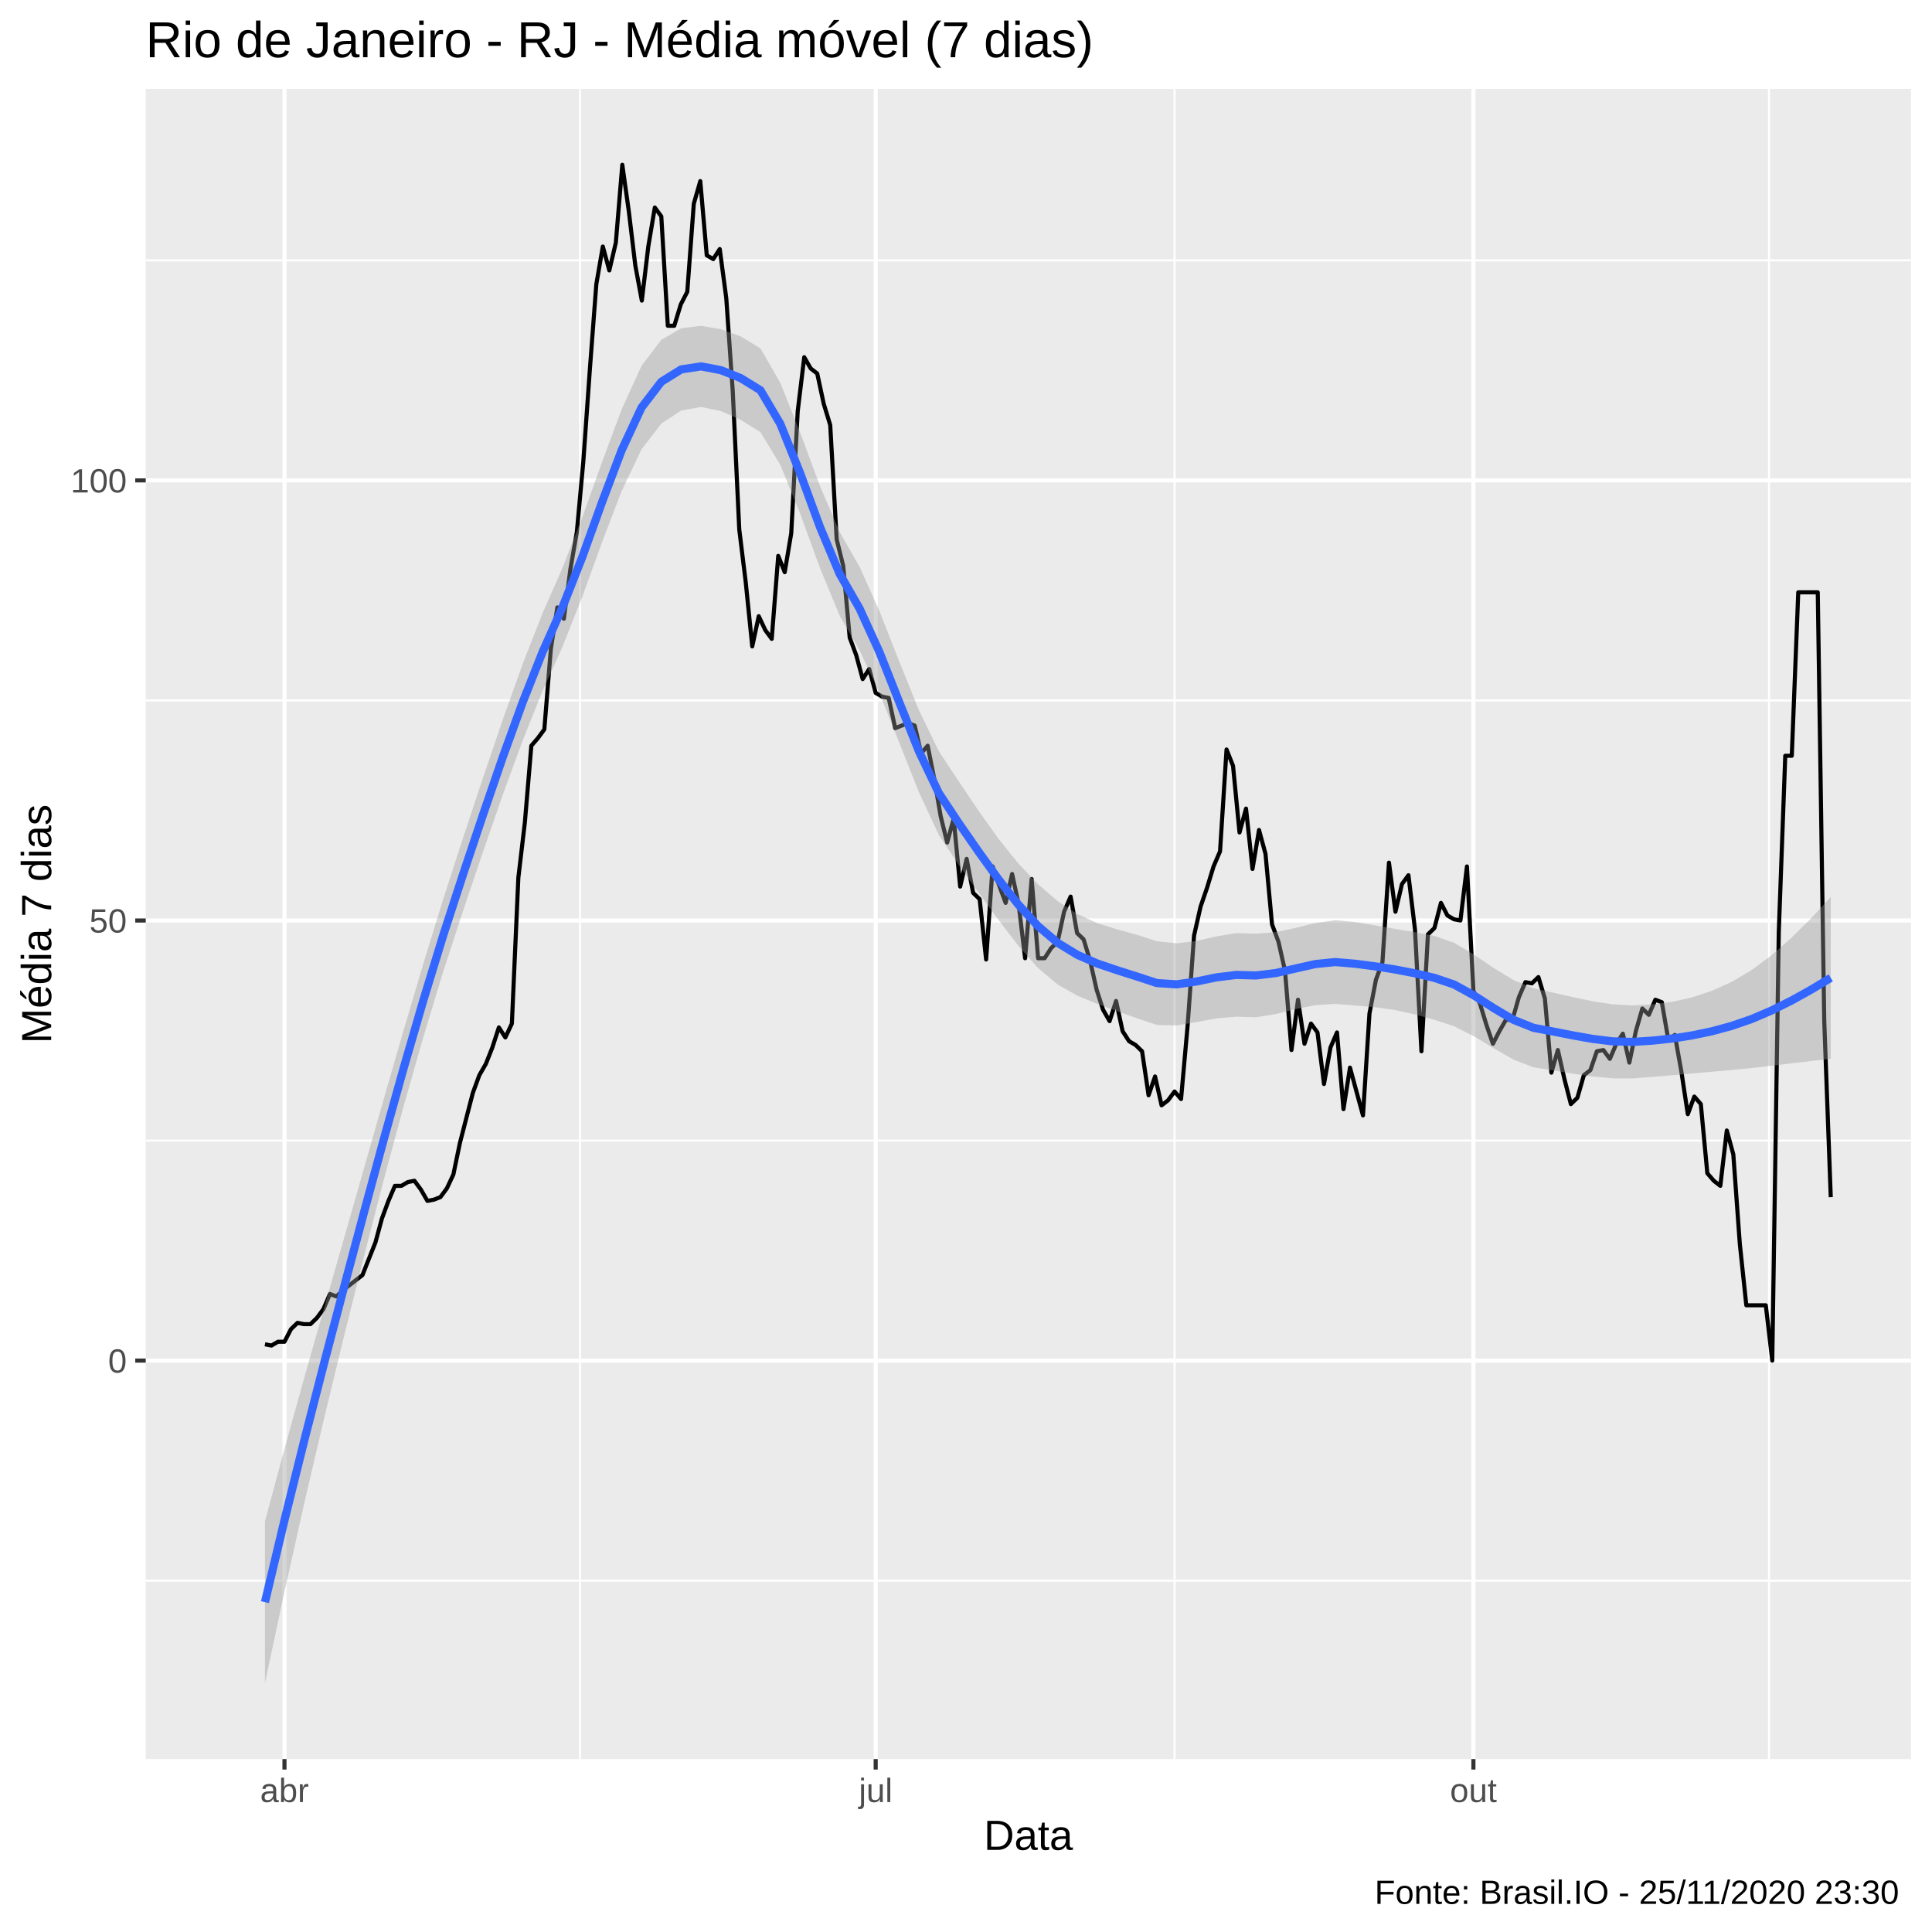
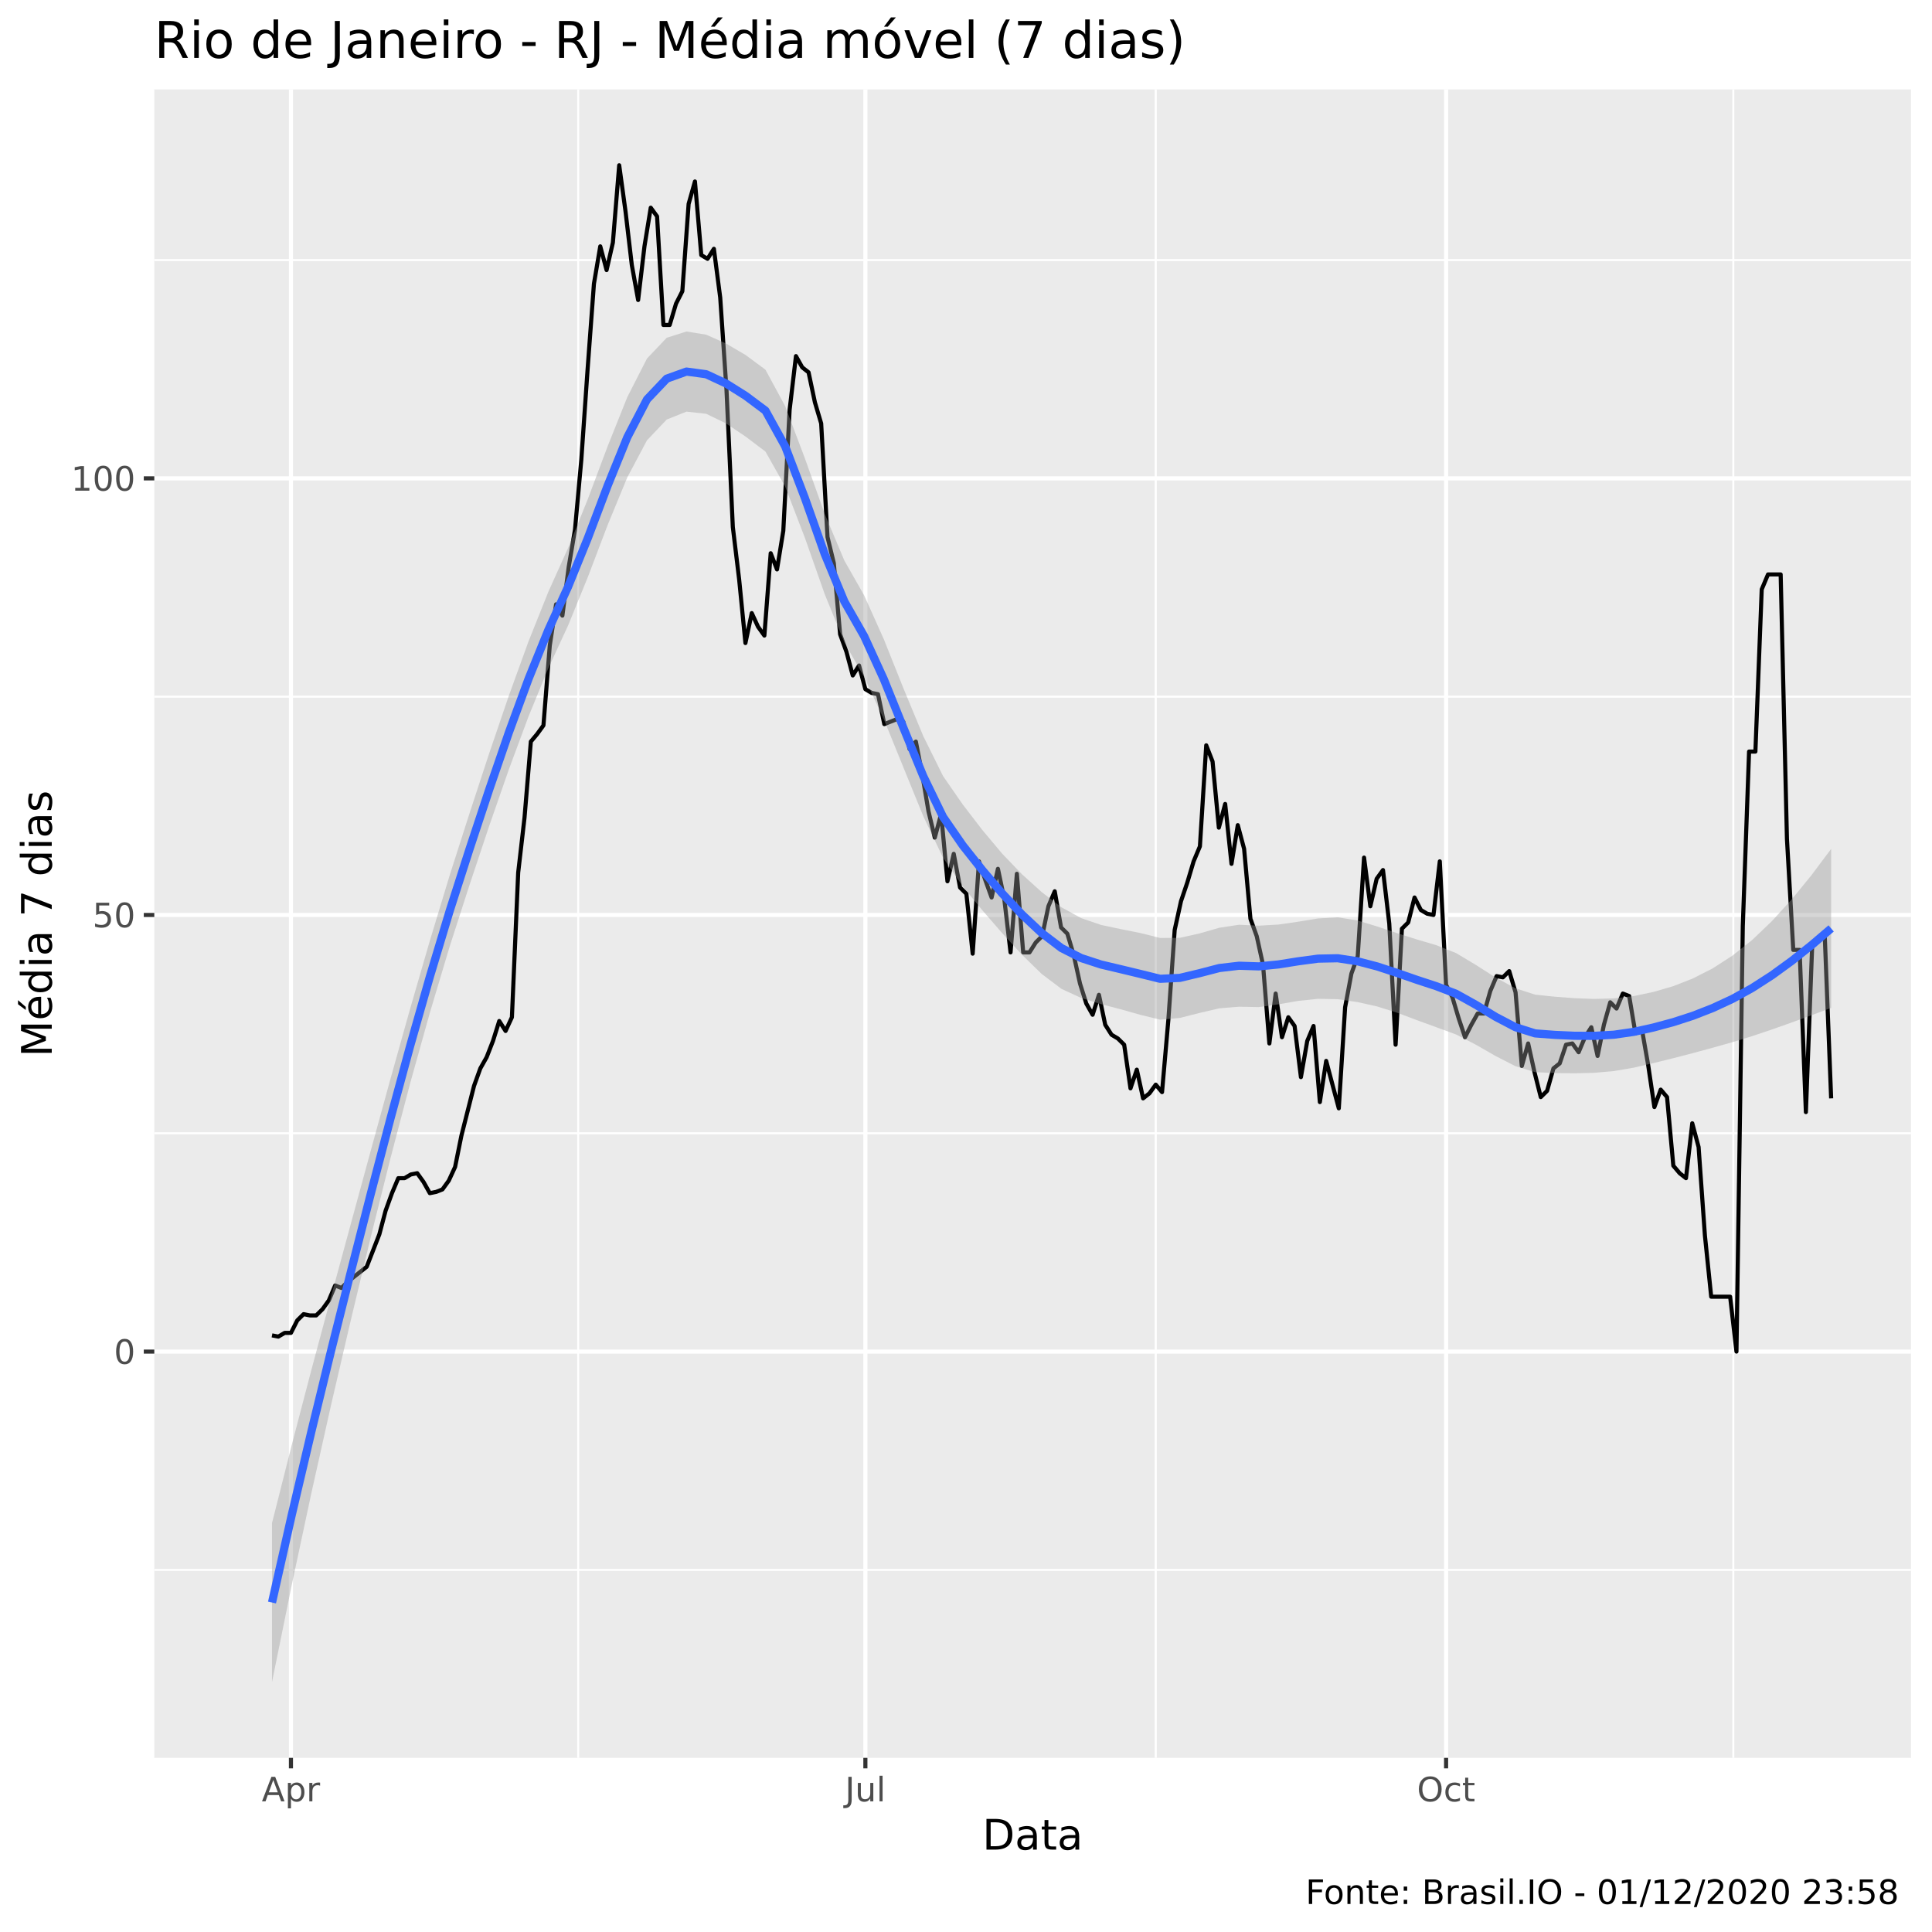
<svg xmlns="http://www.w3.org/2000/svg" viewBox="0 0 504.00 504.00">
  <defs>
    <style type="text/css">
    line, polyline, polygon, path, rect, circle {
      fill: none;
      stroke: #000000;
      stroke-linecap: round;
      stroke-linejoin: round;
      stroke-miterlimit: 10.00;
    }
  </style>
  </defs>
  <rect width="100%" height="100%" style="stroke: none; fill: #FFFFFF;" />
-   <rect x="-0" y="0.00" width="504.00" height="504.00" style="stroke-width: 1.07; stroke: #FFFFFF; fill: #FFFFFF;" />
+   <rect x="0" y="0.00" width="504.00" height="504.00" style="stroke-width: 1.07; stroke: #FFFFFF; fill: #FFFFFF;" />
  <defs>
-     <clipPath id="cpMzguMDJ8NDk4LjUyfDQ1OC44OHwyMy4xOQ==">
-       <rect x="38.02" y="23.19" width="460.50" height="435.69" />
+     <clipPath id="cpNDAuMjV8NDk4LjUyfDQ1OC41N3wyMy4zMw==">
+       <rect x="40.25" y="23.33" width="458.27" height="435.24" />
    </clipPath>
  </defs>
-   <rect x="38.02" y="23.19" width="460.50" height="435.69" style="stroke-width: 1.07; stroke: none; fill: #EBEBEB;" clip-path="url(#cpMzguMDJ8NDk4LjUyfDQ1OC44OHwyMy4xOQ==)" />
-   <polyline points="38.02,412.35 498.52,412.35 " style="stroke-width: 0.53; stroke: #FFFFFF; stroke-linecap: butt;" clip-path="url(#cpMzguMDJ8NDk4LjUyfDQ1OC44OHwyMy4xOQ==)" />
-   <polyline points="38.02,297.54 498.52,297.54 " style="stroke-width: 0.53; stroke: #FFFFFF; stroke-linecap: butt;" clip-path="url(#cpMzguMDJ8NDk4LjUyfDQ1OC44OHwyMy4xOQ==)" />
-   <polyline points="38.02,182.73 498.52,182.73 " style="stroke-width: 0.53; stroke: #FFFFFF; stroke-linecap: butt;" clip-path="url(#cpMzguMDJ8NDk4LjUyfDQ1OC44OHwyMy4xOQ==)" />
-   <polyline points="38.02,67.92 498.52,67.92 " style="stroke-width: 0.53; stroke: #FFFFFF; stroke-linecap: butt;" clip-path="url(#cpMzguMDJ8NDk4LjUyfDQ1OC44OHwyMy4xOQ==)" />
-   <polyline points="151.32,458.88 151.32,23.19 " style="stroke-width: 0.53; stroke: #FFFFFF; stroke-linecap: butt;" clip-path="url(#cpMzguMDJ8NDk4LjUyfDQ1OC44OHwyMy4xOQ==)" />
-   <polyline points="306.41,458.88 306.41,23.19 " style="stroke-width: 0.53; stroke: #FFFFFF; stroke-linecap: butt;" clip-path="url(#cpMzguMDJ8NDk4LjUyfDQ1OC44OHwyMy4xOQ==)" />
-   <polyline points="461.49,458.88 461.49,23.19 " style="stroke-width: 0.53; stroke: #FFFFFF; stroke-linecap: butt;" clip-path="url(#cpMzguMDJ8NDk4LjUyfDQ1OC44OHwyMy4xOQ==)" />
-   <polyline points="38.02,354.94 498.52,354.94 " style="stroke-width: 1.07; stroke: #FFFFFF; stroke-linecap: butt;" clip-path="url(#cpMzguMDJ8NDk4LjUyfDQ1OC44OHwyMy4xOQ==)" />
-   <polyline points="38.02,240.13 498.52,240.13 " style="stroke-width: 1.07; stroke: #FFFFFF; stroke-linecap: butt;" clip-path="url(#cpMzguMDJ8NDk4LjUyfDQ1OC44OHwyMy4xOQ==)" />
-   <polyline points="38.02,125.32 498.52,125.32 " style="stroke-width: 1.07; stroke: #FFFFFF; stroke-linecap: butt;" clip-path="url(#cpMzguMDJ8NDk4LjUyfDQ1OC44OHwyMy4xOQ==)" />
-   <polyline points="74.21,458.88 74.21,23.19 " style="stroke-width: 1.07; stroke: #FFFFFF; stroke-linecap: butt;" clip-path="url(#cpMzguMDJ8NDk4LjUyfDQ1OC44OHwyMy4xOQ==)" />
-   <polyline points="228.44,458.88 228.44,23.19 " style="stroke-width: 1.07; stroke: #FFFFFF; stroke-linecap: butt;" clip-path="url(#cpMzguMDJ8NDk4LjUyfDQ1OC44OHwyMy4xOQ==)" />
-   <polyline points="384.37,458.88 384.37,23.19 " style="stroke-width: 1.07; stroke: #FFFFFF; stroke-linecap: butt;" clip-path="url(#cpMzguMDJ8NDk4LjUyfDQ1OC44OHwyMy4xOQ==)" />
-   <polyline points="69.12,350.68 70.82,351.01 72.51,350.02 74.21,350.02 75.90,346.74 77.60,345.10 79.29,345.43 80.99,345.43 82.68,343.79 84.38,341.49 86.07,337.56 87.77,338.21 89.46,336.57 91.16,335.26 92.85,333.95 94.55,332.64 96.24,328.37 97.94,324.11 99.63,317.88 101.33,313.28 103.02,309.35 104.72,309.35 106.41,308.36 108.11,308.03 109.80,310.33 111.50,313.28 113.19,312.95 114.88,312.30 116.58,310.00 118.27,306.39 119.97,298.19 121.66,291.63 123.36,285.07 125.05,280.48 126.75,277.53 128.44,273.26 130.14,268.02 131.83,270.64 133.53,267.03 135.22,228.98 136.92,214.55 138.61,194.54 140.31,192.57 142.00,190.27 143.70,169.28 145.39,158.45 147.09,161.41 148.78,148.61 150.48,138.77 152.17,120.40 153.87,96.46 155.56,74.15 157.26,64.31 158.95,70.54 160.65,63.33 162.34,42.99 164.04,55.13 165.73,69.23 167.43,78.42 169.12,64.31 170.82,54.14 172.51,56.44 174.21,84.98 175.90,84.98 177.60,79.40 179.29,76.12 180.99,53.16 182.68,47.25 184.37,66.61 186.07,67.59 187.76,64.97 189.46,77.76 191.15,102.03 192.85,138.12 194.54,151.89 196.24,168.62 197.93,160.75 199.63,164.36 201.32,166.66 203.02,145.01 204.71,149.27 206.41,139.10 208.10,107.28 209.80,93.18 211.49,96.13 213.19,97.44 214.88,105.31 216.58,110.89 218.27,140.74 219.97,147.63 221.66,166.33 223.36,170.92 225.05,177.15 226.75,174.53 228.44,180.76 230.14,181.74 231.83,182.07 233.53,189.95 235.22,189.29 236.92,188.63 238.61,189.29 240.31,196.51 242.00,194.54 243.70,203.07 245.39,212.91 247.09,219.80 248.78,213.56 250.48,231.28 252.17,224.06 253.86,232.92 255.56,234.56 257.25,250.30 258.95,226.03 260.64,230.95 262.34,235.54 264.03,228.00 265.73,235.87 267.42,249.97 269.12,229.31 270.81,249.97 272.51,249.97 274.20,247.35 275.90,245.71 277.59,237.84 279.29,233.90 280.98,243.41 282.68,245.05 284.37,250.63 286.07,258.17 287.76,263.42 289.46,266.38 291.15,261.13 292.85,269.00 294.54,271.62 296.24,272.61 297.93,274.25 299.63,285.73 301.32,280.81 303.02,288.35 304.71,287.04 306.41,284.74 308.10,286.71 309.80,267.69 311.49,244.07 313.19,236.52 314.88,231.60 316.58,226.03 318.27,222.09 319.97,195.52 321.66,199.79 323.35,217.17 325.05,210.94 326.74,226.68 328.44,216.52 330.13,222.75 331.83,241.12 333.52,245.71 335.22,253.25 336.91,273.92 338.61,260.80 340.30,272.28 342.00,267.03 343.69,269.33 345.39,282.78 347.08,273.26 348.78,269.33 350.47,289.34 352.17,278.51 353.86,284.74 355.56,290.98 357.25,264.41 358.95,255.55 360.64,250.96 362.34,225.04 364.03,237.84 365.73,230.62 367.42,228.32 369.12,242.43 370.81,274.25 372.51,243.74 374.20,242.10 375.90,235.54 377.59,238.82 379.29,239.81 380.98,240.13 382.68,226.03 384.37,258.50 386.07,261.78 387.76,267.36 389.46,272.28 391.15,269.00 392.84,266.05 394.54,266.05 396.23,260.14 397.93,256.21 399.62,256.53 401.32,254.89 403.01,260.47 404.71,279.82 406.40,273.92 408.10,281.46 409.79,288.02 411.49,286.38 413.18,280.48 414.88,279.17 416.57,274.25 418.27,273.92 419.96,276.22 421.66,272.28 423.35,269.66 425.05,277.20 426.74,269.00 428.44,263.09 430.13,264.73 431.83,260.80 433.52,261.45 435.22,271.30 436.91,269.98 438.61,279.50 440.30,290.65 442.00,286.06 443.69,288.02 445.39,306.07 447.08,308.03 448.78,309.35 450.47,294.91 452.17,301.15 453.86,324.44 455.56,340.51 457.25,340.51 458.95,340.51 460.64,340.51 462.33,354.94 464.03,243.09 465.72,197.16 467.42,197.16 469.11,154.52 470.81,154.52 472.50,154.52 474.20,154.52 475.89,266.38 477.59,312.30 " style="stroke-width: 1.07; stroke-linecap: butt;" clip-path="url(#cpMzguMDJ8NDk4LjUyfDQ1OC44OHwyMy4xOQ==)" />
-   <polygon points="69.12,396.85 74.29,377.67 79.46,359.09 84.63,340.88 89.80,322.82 94.98,304.68 100.15,286.54 105.32,268.65 110.49,251.21 115.66,234.42 120.83,218.48 126.00,202.90 131.17,187.68 136.34,173.24 141.51,160.02 146.68,148.26 151.85,135.08 157.02,120.63 162.19,106.74 167.36,95.42 172.53,88.65 177.70,85.64 182.87,85.00 188.04,85.88 193.21,87.74 198.38,90.89 203.55,99.84 208.73,112.83 213.90,126.76 219.07,138.86 224.24,147.85 229.41,159.38 234.58,172.55 239.75,185.34 244.92,195.98 250.09,203.81 255.26,211.47 260.43,218.75 265.60,225.19 270.77,230.65 275.94,235.11 281.11,238.47 286.28,240.83 291.45,242.45 296.62,243.86 301.79,245.54 306.96,246.08 312.13,245.46 317.30,244.28 322.48,243.42 327.65,243.57 332.82,243.15 337.99,242.06 343.16,240.78 348.33,240.05 353.50,240.52 358.67,241.40 363.84,242.30 369.01,243.15 374.18,244.16 379.35,245.95 384.52,249.03 389.69,252.54 394.86,255.69 400.03,257.82 405.20,258.95 410.37,260.13 415.54,261.22 420.71,262.00 425.88,262.28 431.05,262.01 436.23,261.34 441.40,260.19 446.57,258.48 451.74,256.14 456.91,253.08 462.08,249.25 467.25,244.73 472.42,239.61 477.59,233.97 477.59,276.20 472.42,276.79 467.25,277.41 462.08,278.03 456.91,278.62 451.74,279.13 446.57,279.58 441.40,280.04 436.23,280.49 431.05,280.93 425.88,281.32 420.71,281.31 415.54,280.84 410.37,280.10 405.20,279.25 400.03,278.42 394.86,276.43 389.69,273.47 384.52,270.35 379.35,267.72 374.18,266.02 369.01,264.61 363.84,263.47 358.67,262.75 353.50,262.31 348.33,261.89 343.16,262.20 337.99,263.23 332.82,264.53 327.65,265.38 322.48,265.23 317.30,265.67 312.13,266.62 306.96,267.50 301.79,267.37 296.62,265.65 291.45,263.78 286.28,261.90 281.11,259.77 275.94,256.86 270.77,252.51 265.60,246.65 260.43,239.91 255.26,232.82 250.09,225.59 244.92,217.82 239.75,206.76 234.58,193.72 229.41,180.76 224.24,169.66 219.07,160.67 213.90,148.15 208.73,133.99 203.55,121.26 198.38,112.73 193.21,109.52 188.04,107.23 182.87,106.17 177.70,107.10 172.53,110.51 167.36,117.20 162.19,128.07 157.02,141.55 151.85,155.82 146.68,168.85 141.51,180.31 136.34,193.21 131.17,207.31 126.00,222.21 120.83,237.52 115.66,253.34 110.49,270.36 105.32,288.49 100.15,307.64 94.98,327.67 89.80,348.36 84.63,369.67 79.46,391.77 74.29,414.85 69.12,439.07 " style="stroke-width: 0.00; stroke: none; fill: #999999; fill-opacity: 0.40;" clip-path="url(#cpMzguMDJ8NDk4LjUyfDQ1OC44OHwyMy4xOQ==)" />
-   <polyline points="69.12,396.85 74.29,377.67 79.46,359.09 84.63,340.88 89.80,322.82 94.98,304.68 100.15,286.54 105.32,268.65 110.49,251.21 115.66,234.42 120.83,218.48 126.00,202.90 131.17,187.68 136.34,173.24 141.51,160.02 146.68,148.26 151.85,135.08 157.02,120.63 162.19,106.74 167.36,95.42 172.53,88.65 177.70,85.64 182.87,85.00 188.04,85.88 193.21,87.74 198.38,90.89 203.55,99.84 208.73,112.83 213.90,126.76 219.07,138.86 224.24,147.85 229.41,159.38 234.58,172.55 239.75,185.34 244.92,195.98 250.09,203.81 255.26,211.47 260.43,218.75 265.60,225.19 270.77,230.65 275.94,235.11 281.11,238.47 286.28,240.83 291.45,242.45 296.62,243.86 301.79,245.54 306.96,246.08 312.13,245.46 317.30,244.28 322.48,243.42 327.65,243.57 332.82,243.15 337.99,242.06 343.16,240.78 348.33,240.05 353.50,240.52 358.67,241.40 363.84,242.30 369.01,243.15 374.18,244.16 379.35,245.95 384.52,249.03 389.69,252.54 394.86,255.69 400.03,257.82 405.20,258.95 410.37,260.13 415.54,261.22 420.71,262.00 425.88,262.28 431.05,262.01 436.23,261.34 441.40,260.19 446.57,258.48 451.74,256.14 456.91,253.08 462.08,249.25 467.25,244.73 472.42,239.61 477.59,233.97 " style="stroke-width: 2.13; stroke: none;" clip-path="url(#cpMzguMDJ8NDk4LjUyfDQ1OC44OHwyMy4xOQ==)" />
-   <polyline points="477.59,276.20 472.42,276.79 467.25,277.41 462.08,278.03 456.91,278.62 451.74,279.13 446.57,279.58 441.40,280.04 436.23,280.49 431.05,280.93 425.88,281.32 420.71,281.31 415.54,280.84 410.37,280.10 405.20,279.25 400.03,278.42 394.86,276.43 389.69,273.47 384.52,270.35 379.35,267.72 374.18,266.02 369.01,264.61 363.84,263.47 358.67,262.75 353.50,262.31 348.33,261.89 343.16,262.20 337.99,263.23 332.82,264.53 327.65,265.38 322.48,265.23 317.30,265.67 312.13,266.62 306.96,267.50 301.79,267.37 296.62,265.65 291.45,263.78 286.28,261.90 281.11,259.77 275.94,256.86 270.77,252.51 265.60,246.65 260.43,239.91 255.26,232.82 250.09,225.59 244.92,217.82 239.75,206.76 234.58,193.72 229.41,180.76 224.24,169.66 219.07,160.67 213.90,148.15 208.73,133.99 203.55,121.26 198.38,112.73 193.21,109.52 188.04,107.23 182.87,106.17 177.70,107.10 172.53,110.51 167.36,117.20 162.19,128.07 157.02,141.55 151.85,155.82 146.68,168.85 141.51,180.31 136.34,193.21 131.17,207.31 126.00,222.21 120.83,237.52 115.66,253.34 110.49,270.36 105.32,288.49 100.15,307.64 94.98,327.67 89.80,348.36 84.63,369.67 79.46,391.77 74.29,414.85 69.12,439.07 " style="stroke-width: 2.13; stroke: none;" clip-path="url(#cpMzguMDJ8NDk4LjUyfDQ1OC44OHwyMy4xOQ==)" />
-   <polyline points="69.12,417.96 74.29,396.26 79.46,375.43 84.63,355.28 89.80,335.59 94.98,316.18 100.15,297.09 105.32,278.57 110.49,260.78 115.66,243.88 120.83,228.00 126.00,212.55 131.17,197.49 136.34,183.23 141.51,170.16 146.68,158.55 151.85,145.45 157.02,131.09 162.19,117.41 167.36,106.31 172.53,99.58 177.70,96.37 182.87,95.58 188.04,96.56 193.21,98.63 198.38,101.81 203.55,110.55 208.73,123.41 213.90,137.46 219.07,149.76 224.24,158.76 229.41,170.07 234.58,183.14 239.75,196.05 244.92,206.90 250.09,214.70 255.26,222.15 260.43,229.33 265.60,235.92 270.77,241.58 275.94,245.98 281.11,249.12 286.28,251.36 291.45,253.11 296.62,254.75 301.79,256.45 306.96,256.79 312.13,256.04 317.30,254.97 322.48,254.33 327.65,254.47 332.82,253.84 337.99,252.65 343.16,251.49 348.33,250.97 353.50,251.41 358.67,252.08 363.84,252.89 369.01,253.88 374.18,255.09 379.35,256.84 384.52,259.69 389.69,263.01 394.86,266.06 400.03,268.12 405.20,269.10 410.37,270.11 415.54,271.03 420.71,271.66 425.88,271.80 431.05,271.47 436.23,270.92 441.40,270.11 446.57,269.03 451.74,267.63 456.91,265.85 462.08,263.64 467.25,261.07 472.42,258.20 477.59,255.09 " style="stroke-width: 2.13; stroke: #3366FF; stroke-linecap: butt;" clip-path="url(#cpMzguMDJ8NDk4LjUyfDQ1OC44OHwyMy4xOQ==)" />
+   <rect x="40.25" y="23.33" width="458.27" height="435.24" style="stroke-width: 1.07; stroke: none; fill: #EBEBEB;" clip-path="url(#cpNDAuMjV8NDk4LjUyfDQ1OC41N3wyMy4zMw==)" />
+   <polyline points="40.25,409.54 498.52,409.54 " style="stroke-width: 0.53; stroke: #FFFFFF; stroke-linecap: butt;" clip-path="url(#cpNDAuMjV8NDk4LjUyfDQ1OC41N3wyMy4zMw==)" />
+   <polyline points="40.25,295.64 498.52,295.64 " style="stroke-width: 0.53; stroke: #FFFFFF; stroke-linecap: butt;" clip-path="url(#cpNDAuMjV8NDk4LjUyfDQ1OC41N3wyMy4zMw==)" />
+   <polyline points="40.25,181.74 498.52,181.74 " style="stroke-width: 0.53; stroke: #FFFFFF; stroke-linecap: butt;" clip-path="url(#cpNDAuMjV8NDk4LjUyfDQ1OC41N3wyMy4zMw==)" />
+   <polyline points="40.25,67.84 498.52,67.84 " style="stroke-width: 0.53; stroke: #FFFFFF; stroke-linecap: butt;" clip-path="url(#cpNDAuMjV8NDk4LjUyfDQ1OC41N3wyMy4zMw==)" />
+   <polyline points="150.83,458.57 150.83,23.33 " style="stroke-width: 0.53; stroke: #FFFFFF; stroke-linecap: butt;" clip-path="url(#cpNDAuMjV8NDk4LjUyfDQ1OC41N3wyMy4zMw==)" />
+   <polyline points="301.50,458.57 301.50,23.33 " style="stroke-width: 0.53; stroke: #FFFFFF; stroke-linecap: butt;" clip-path="url(#cpNDAuMjV8NDk4LjUyfDQ1OC41N3wyMy4zMw==)" />
+   <polyline points="452.17,458.57 452.17,23.33 " style="stroke-width: 0.53; stroke: #FFFFFF; stroke-linecap: butt;" clip-path="url(#cpNDAuMjV8NDk4LjUyfDQ1OC41N3wyMy4zMw==)" />
+   <polyline points="40.25,352.59 498.52,352.59 " style="stroke-width: 1.07; stroke: #FFFFFF; stroke-linecap: butt;" clip-path="url(#cpNDAuMjV8NDk4LjUyfDQ1OC41N3wyMy4zMw==)" />
+   <polyline points="40.25,238.69 498.52,238.69 " style="stroke-width: 1.07; stroke: #FFFFFF; stroke-linecap: butt;" clip-path="url(#cpNDAuMjV8NDk4LjUyfDQ1OC41N3wyMy4zMw==)" />
+   <polyline points="40.25,124.79 498.52,124.79 " style="stroke-width: 1.07; stroke: #FFFFFF; stroke-linecap: butt;" clip-path="url(#cpNDAuMjV8NDk4LjUyfDQ1OC41N3wyMy4zMw==)" />
+   <polyline points="75.90,458.57 75.90,23.33 " style="stroke-width: 1.07; stroke: #FFFFFF; stroke-linecap: butt;" clip-path="url(#cpNDAuMjV8NDk4LjUyfDQ1OC41N3wyMy4zMw==)" />
+   <polyline points="225.75,458.57 225.75,23.33 " style="stroke-width: 1.07; stroke: #FFFFFF; stroke-linecap: butt;" clip-path="url(#cpNDAuMjV8NDk4LjUyfDQ1OC41N3wyMy4zMw==)" />
+   <polyline points="377.24,458.57 377.24,23.33 " style="stroke-width: 1.07; stroke: #FFFFFF; stroke-linecap: butt;" clip-path="url(#cpNDAuMjV8NDk4LjUyfDQ1OC41N3wyMy4zMw==)" />
+   <polyline points="70.96,348.36 72.61,348.68 74.26,347.71 75.90,347.71 77.55,344.45 79.20,342.82 80.84,343.15 82.49,343.15 84.14,341.52 85.78,339.24 87.43,335.34 89.08,335.99 90.72,334.36 92.37,333.06 94.02,331.76 95.66,330.46 97.31,326.23 98.96,322.00 100.60,315.81 102.25,311.26 103.90,307.35 105.54,307.35 107.19,306.38 108.84,306.05 110.48,308.33 112.13,311.26 113.78,310.93 115.42,310.28 117.07,308.00 118.72,304.42 120.36,296.29 122.01,289.78 123.66,283.27 125.30,278.72 126.95,275.79 128.60,271.56 130.24,266.35 131.89,268.95 133.54,265.37 135.18,227.63 136.83,213.31 138.48,193.46 140.12,191.50 141.77,189.23 143.42,168.40 145.06,157.66 146.71,160.59 148.36,147.90 150.00,138.13 151.65,119.91 153.30,96.15 154.94,74.03 156.59,64.26 158.24,70.45 159.88,63.29 161.53,43.11 163.18,55.15 164.82,69.14 166.47,78.26 168.12,64.26 169.76,54.18 171.41,56.45 173.06,84.77 174.70,84.77 176.35,79.23 178.00,75.98 179.64,53.20 181.29,47.34 182.94,66.54 184.58,67.52 186.23,64.91 187.88,77.61 189.52,101.69 191.17,137.48 192.82,151.15 194.46,167.75 196.11,159.94 197.76,163.52 199.40,165.80 201.05,144.32 202.70,148.55 204.34,138.46 205.99,106.89 207.64,92.90 209.28,95.83 210.93,97.13 212.58,104.94 214.22,110.47 215.87,140.09 217.52,146.92 219.16,165.47 220.81,170.03 222.46,176.21 224.10,173.61 225.75,179.79 227.40,180.76 229.04,181.09 230.69,188.90 232.34,188.25 233.98,187.60 235.63,188.25 237.28,195.41 238.92,193.46 240.57,201.92 242.22,211.68 243.86,218.51 245.51,212.33 247.16,229.90 248.80,222.74 250.45,231.53 252.10,233.16 253.74,248.78 255.39,224.70 257.04,229.58 258.68,234.13 260.33,226.65 261.98,234.46 263.62,248.45 265.27,227.95 266.92,248.45 268.56,248.45 270.21,245.85 271.86,244.22 273.50,236.41 275.15,232.51 276.80,241.94 278.44,243.57 280.09,249.10 281.74,256.59 283.38,261.79 285.03,264.72 286.68,259.52 288.32,267.33 289.97,269.93 291.62,270.91 293.26,272.53 294.91,283.92 296.56,279.04 298.20,286.53 299.85,285.22 301.50,282.95 303.14,284.90 304.79,266.02 306.44,242.59 308.08,235.11 309.73,230.23 311.38,224.70 313.02,220.79 314.67,194.43 316.32,198.66 317.96,215.91 319.61,209.73 321.26,225.35 322.90,215.26 324.55,221.44 326.20,239.67 327.84,244.22 329.49,251.71 331.14,272.21 332.78,259.19 334.43,270.58 336.08,265.37 337.72,267.65 339.37,280.99 341.02,271.56 342.66,267.65 344.31,287.50 345.96,276.76 347.60,282.95 349.25,289.13 350.90,262.77 352.54,253.98 354.19,249.43 355.84,223.72 357.48,236.41 359.13,229.25 360.78,226.97 362.42,240.97 364.07,272.53 365.72,242.27 367.36,240.64 369.01,234.13 370.66,237.39 372.30,238.36 373.95,238.69 375.60,224.70 377.24,256.91 378.89,260.17 380.54,265.70 382.18,270.58 383.83,267.33 385.48,264.40 387.12,264.40 388.77,258.54 390.42,254.64 392.06,254.96 393.71,253.33 395.36,258.87 397.00,278.07 398.65,272.21 400.30,279.69 401.94,286.20 403.59,284.57 405.24,278.72 406.88,277.41 408.53,272.53 410.18,272.21 411.82,274.49 413.47,270.58 415.12,267.98 416.76,275.46 418.41,267.33 420.06,261.47 421.70,263.10 423.35,259.19 425.00,259.84 426.64,269.60 428.29,268.30 429.94,277.74 431.58,288.80 433.23,284.25 434.88,286.20 436.52,304.10 438.17,306.05 439.82,307.35 441.46,293.03 443.11,299.22 444.76,322.32 446.40,338.27 448.05,338.27 449.70,338.27 451.34,338.27 452.99,352.59 454.64,241.62 456.28,196.06 457.93,196.06 459.58,153.75 461.22,149.85 462.87,149.85 464.52,149.85 466.16,218.84 467.81,247.80 469.46,247.80 471.10,290.11 472.75,246.50 474.40,244.55 476.04,244.55 477.69,286.53 " style="stroke-width: 1.07; stroke-linecap: butt;" clip-path="url(#cpNDAuMjV8NDk4LjUyfDQ1OC41N3wyMy4zMw==)" />
+   <polygon points="70.96,397.32 76.11,376.94 81.26,357.26 86.41,338.07 91.56,319.11 96.71,300.20 101.86,281.45 107.00,263.11 112.15,245.35 117.30,228.37 122.45,212.27 127.60,196.57 132.75,181.46 137.89,167.28 143.04,154.40 148.19,142.97 153.34,130.21 158.49,116.48 163.64,103.60 168.78,93.53 173.93,88.11 179.08,86.48 184.23,87.31 189.38,89.60 194.53,92.63 199.68,96.44 204.82,105.94 209.97,119.56 215.12,133.99 220.27,146.24 225.42,155.29 230.57,166.77 235.71,179.63 240.86,192.04 246.01,202.44 251.16,209.88 256.31,216.58 261.46,222.72 266.60,228.07 271.75,232.72 276.90,236.69 282.05,239.51 287.20,241.28 292.35,242.37 297.50,243.40 302.64,244.69 307.79,244.65 312.94,243.50 318.09,242.02 323.24,241.24 328.39,241.48 333.53,241.19 338.68,240.44 343.83,239.60 348.98,239.30 354.13,240.13 359.28,241.69 364.42,243.43 369.57,245.06 374.72,246.58 379.87,248.64 385.02,251.73 390.17,255.02 395.32,257.80 400.46,259.47 405.61,260.01 410.76,260.40 415.91,260.59 421.06,260.45 426.21,259.84 431.35,258.76 436.50,257.26 441.65,255.24 446.80,252.61 451.95,249.29 457.10,245.20 462.24,240.29 467.39,234.64 472.54,228.33 477.69,221.46 477.69,262.93 472.54,264.85 467.39,266.74 462.24,268.56 457.10,270.29 451.95,271.87 446.80,273.32 441.65,274.72 436.50,276.05 431.35,277.32 426.21,278.52 421.06,279.40 415.91,279.86 410.76,279.99 405.61,279.93 400.46,279.69 395.32,278.13 390.17,275.49 385.02,272.54 379.87,269.88 374.72,267.98 369.57,266.11 364.42,264.17 359.28,262.56 354.13,261.41 348.98,260.66 343.83,260.56 338.68,261.10 333.53,261.99 328.39,262.72 323.24,262.62 318.09,263.04 312.94,264.24 307.79,265.55 302.64,266.00 297.50,264.74 292.35,263.29 287.20,261.93 282.05,260.34 276.90,257.96 271.75,254.08 266.60,249.06 261.46,243.45 256.31,237.52 251.16,231.22 246.01,223.75 240.86,212.93 235.71,200.28 230.57,187.64 225.42,176.59 220.27,167.59 215.12,154.94 209.97,140.29 204.82,126.91 199.68,117.80 194.53,113.91 189.38,110.45 184.23,107.95 179.08,107.38 173.93,109.44 168.78,114.87 163.64,124.54 158.49,137.03 153.34,150.57 148.19,163.19 143.04,174.33 137.89,186.87 132.75,200.71 127.60,215.51 122.45,230.96 117.30,246.94 112.15,264.15 107.00,282.59 101.86,302.17 96.71,322.77 91.56,344.20 86.41,366.33 81.26,389.36 76.11,413.45 70.96,438.79 " style="stroke-width: 0.00; stroke: none; fill: #999999; fill-opacity: 0.40;" clip-path="url(#cpNDAuMjV8NDk4LjUyfDQ1OC41N3wyMy4zMw==)" />
+   <polyline points="70.96,397.32 76.11,376.94 81.26,357.26 86.41,338.07 91.56,319.11 96.71,300.20 101.86,281.45 107.00,263.11 112.15,245.35 117.30,228.37 122.45,212.27 127.60,196.57 132.75,181.46 137.89,167.28 143.04,154.40 148.19,142.97 153.34,130.21 158.49,116.48 163.64,103.60 168.78,93.53 173.93,88.11 179.08,86.48 184.23,87.31 189.38,89.60 194.53,92.63 199.68,96.44 204.82,105.94 209.97,119.56 215.12,133.99 220.27,146.24 225.42,155.29 230.57,166.77 235.71,179.63 240.86,192.04 246.01,202.44 251.16,209.88 256.31,216.58 261.46,222.72 266.60,228.07 271.75,232.72 276.90,236.69 282.05,239.51 287.20,241.28 292.35,242.37 297.50,243.40 302.64,244.69 307.79,244.65 312.94,243.50 318.09,242.02 323.24,241.24 328.39,241.48 333.53,241.19 338.68,240.44 343.83,239.60 348.98,239.30 354.13,240.13 359.28,241.69 364.42,243.43 369.57,245.06 374.72,246.58 379.87,248.64 385.02,251.73 390.17,255.02 395.32,257.80 400.46,259.47 405.61,260.01 410.76,260.40 415.91,260.59 421.06,260.45 426.21,259.84 431.35,258.76 436.50,257.26 441.65,255.24 446.80,252.61 451.95,249.29 457.10,245.20 462.24,240.29 467.39,234.64 472.54,228.33 477.69,221.46 " style="stroke-width: 2.13; stroke: none;" clip-path="url(#cpNDAuMjV8NDk4LjUyfDQ1OC41N3wyMy4zMw==)" />
+   <polyline points="477.69,262.93 472.54,264.85 467.39,266.74 462.24,268.56 457.10,270.29 451.95,271.87 446.80,273.32 441.65,274.72 436.50,276.05 431.35,277.32 426.21,278.52 421.06,279.40 415.91,279.86 410.76,279.99 405.61,279.93 400.46,279.69 395.32,278.13 390.17,275.49 385.02,272.54 379.87,269.88 374.72,267.98 369.57,266.11 364.42,264.17 359.28,262.56 354.13,261.41 348.98,260.66 343.83,260.56 338.68,261.10 333.53,261.99 328.39,262.72 323.24,262.62 318.09,263.04 312.94,264.24 307.79,265.55 302.64,266.00 297.50,264.74 292.35,263.29 287.20,261.93 282.05,260.34 276.90,257.96 271.75,254.08 266.60,249.06 261.46,243.45 256.31,237.52 251.16,231.22 246.01,223.75 240.86,212.93 235.71,200.28 230.57,187.64 225.42,176.59 220.27,167.59 215.12,154.94 209.97,140.29 204.82,126.91 199.68,117.80 194.53,113.91 189.38,110.45 184.23,107.95 179.08,107.38 173.93,109.44 168.78,114.87 163.64,124.54 158.49,137.03 153.34,150.57 148.19,163.19 143.04,174.33 137.89,186.87 132.75,200.71 127.60,215.51 122.45,230.96 117.30,246.94 112.15,264.15 107.00,282.59 101.86,302.17 96.71,322.77 91.56,344.20 86.41,366.33 81.26,389.36 76.11,413.45 70.96,438.79 " style="stroke-width: 2.13; stroke: none;" clip-path="url(#cpNDAuMjV8NDk4LjUyfDQ1OC41N3wyMy4zMw==)" />
+   <polyline points="70.96,418.05 76.11,395.19 81.26,373.31 86.41,352.20 91.56,331.66 96.71,311.48 101.86,291.81 107.00,272.85 112.15,254.75 117.30,237.65 122.45,221.61 127.60,206.04 132.75,191.08 137.89,177.08 143.04,164.36 148.19,153.08 153.34,140.39 158.49,126.76 163.64,114.07 168.78,104.20 173.93,98.78 179.08,96.93 184.23,97.63 189.38,100.03 194.53,103.27 199.68,107.12 204.82,116.42 209.97,129.92 215.12,144.47 220.27,156.91 225.42,165.94 230.57,177.21 235.71,189.95 240.86,202.49 246.01,213.10 251.16,220.55 256.31,227.05 261.46,233.09 266.60,238.57 271.75,243.40 276.90,247.32 282.05,249.93 287.20,251.61 292.35,252.83 297.50,254.07 302.64,255.34 307.79,255.10 312.94,253.87 318.09,252.53 323.24,251.93 328.39,252.10 333.53,251.59 338.68,250.77 343.83,250.08 348.98,249.98 354.13,250.77 359.28,252.12 364.42,253.80 369.57,255.59 374.72,257.28 379.87,259.26 385.02,262.13 390.17,265.26 395.32,267.96 400.46,269.58 405.61,269.97 410.76,270.20 415.91,270.22 421.06,269.92 426.21,269.18 431.35,268.04 436.50,266.65 441.65,264.98 446.80,262.97 451.95,260.58 457.10,257.74 462.24,254.43 467.39,250.69 472.54,246.59 477.69,242.20 " style="stroke-width: 2.13; stroke: #3366FF; stroke-linecap: butt;" clip-path="url(#cpNDAuMjV8NDk4LjUyfDQ1OC41N3wyMy4zMw==)" />
  <defs>
    <clipPath id="cpMC4wMHw1MDQuMDB8NTA0LjAwfDAuMDA=">
      <rect x="0.00" y="0.00" width="504.00" height="504.00" />
    </clipPath>
  </defs>
  <g clip-path="url(#cpMC4wMHw1MDQuMDB8NTA0LjAwfDAuMDA=)">
-     <text x="28.20" y="358.09" style="font-size: 8.80px; fill: #4D4D4D; font-family: Arial;" textLength="4.89px" lengthAdjust="spacingAndGlyphs">0</text>
+     <text x="29.72" y="355.79" style="font-size: 8.80px; fill: #4D4D4D; font-family: DejaVu Sans;" textLength="5.60px" lengthAdjust="spacingAndGlyphs">0</text>
  </g>
  <g clip-path="url(#cpMC4wMHw1MDQuMDB8NTA0LjAwfDAuMDA=)">
-     <text x="23.30" y="243.28" style="font-size: 8.80px; fill: #4D4D4D; font-family: Arial;" textLength="9.79px" lengthAdjust="spacingAndGlyphs">50</text>
+     <text x="24.13" y="241.90" style="font-size: 8.80px; fill: #4D4D4D; font-family: DejaVu Sans;" textLength="11.20px" lengthAdjust="spacingAndGlyphs">50</text>
  </g>
  <g clip-path="url(#cpMC4wMHw1MDQuMDB8NTA0LjAwfDAuMDA=)">
-     <text x="18.41" y="128.47" style="font-size: 8.80px; fill: #4D4D4D; font-family: Arial;" textLength="14.68px" lengthAdjust="spacingAndGlyphs">100</text>
+     <text x="18.53" y="128.00" style="font-size: 8.80px; fill: #4D4D4D; font-family: DejaVu Sans;" textLength="16.80px" lengthAdjust="spacingAndGlyphs">100</text>
  </g>
-   <polyline points="35.28,354.94 38.02,354.94 " style="stroke-width: 1.07; stroke: #333333; stroke-linecap: butt;" clip-path="url(#cpMC4wMHw1MDQuMDB8NTA0LjAwfDAuMDA=)" />
-   <polyline points="35.28,240.13 38.02,240.13 " style="stroke-width: 1.07; stroke: #333333; stroke-linecap: butt;" clip-path="url(#cpMC4wMHw1MDQuMDB8NTA0LjAwfDAuMDA=)" />
-   <polyline points="35.28,125.32 38.02,125.32 " style="stroke-width: 1.07; stroke: #333333; stroke-linecap: butt;" clip-path="url(#cpMC4wMHw1MDQuMDB8NTA0LjAwfDAuMDA=)" />
-   <polyline points="74.21,461.62 74.21,458.88 " style="stroke-width: 1.07; stroke: #333333; stroke-linecap: butt;" clip-path="url(#cpMC4wMHw1MDQuMDB8NTA0LjAwfDAuMDA=)" />
-   <polyline points="228.44,461.62 228.44,458.88 " style="stroke-width: 1.07; stroke: #333333; stroke-linecap: butt;" clip-path="url(#cpMC4wMHw1MDQuMDB8NTA0LjAwfDAuMDA=)" />
-   <polyline points="384.37,461.62 384.37,458.88 " style="stroke-width: 1.07; stroke: #333333; stroke-linecap: butt;" clip-path="url(#cpMC4wMHw1MDQuMDB8NTA0LjAwfDAuMDA=)" />
+   <polyline points="37.51,352.59 40.25,352.59 " style="stroke-width: 1.07; stroke: #333333; stroke-linecap: butt;" clip-path="url(#cpMC4wMHw1MDQuMDB8NTA0LjAwfDAuMDA=)" />
+   <polyline points="37.51,238.69 40.25,238.69 " style="stroke-width: 1.07; stroke: #333333; stroke-linecap: butt;" clip-path="url(#cpMC4wMHw1MDQuMDB8NTA0LjAwfDAuMDA=)" />
+   <polyline points="37.51,124.79 40.25,124.79 " style="stroke-width: 1.07; stroke: #333333; stroke-linecap: butt;" clip-path="url(#cpMC4wMHw1MDQuMDB8NTA0LjAwfDAuMDA=)" />
+   <polyline points="75.90,461.31 75.90,458.57 " style="stroke-width: 1.07; stroke: #333333; stroke-linecap: butt;" clip-path="url(#cpMC4wMHw1MDQuMDB8NTA0LjAwfDAuMDA=)" />
+   <polyline points="225.75,461.31 225.75,458.57 " style="stroke-width: 1.07; stroke: #333333; stroke-linecap: butt;" clip-path="url(#cpMC4wMHw1MDQuMDB8NTA0LjAwfDAuMDA=)" />
+   <polyline points="377.24,461.31 377.24,458.57 " style="stroke-width: 1.07; stroke: #333333; stroke-linecap: butt;" clip-path="url(#cpMC4wMHw1MDQuMDB8NTA0LjAwfDAuMDA=)" />
  <g clip-path="url(#cpMC4wMHw1MDQuMDB8NTA0LjAwfDAuMDA=)">
-     <text x="67.85" y="470.11" style="font-size: 8.80px; fill: #4D4D4D; font-family: Arial;" textLength="12.72px" lengthAdjust="spacingAndGlyphs">abr</text>
+     <text x="68.29" y="469.92" style="font-size: 8.80px; fill: #4D4D4D; font-family: DejaVu Sans;" textLength="15.22px" lengthAdjust="spacingAndGlyphs">Apr</text>
  </g>
  <g clip-path="url(#cpMC4wMHw1MDQuMDB8NTA0LjAwfDAuMDA=)">
-     <text x="224.04" y="470.11" style="font-size: 8.80px; fill: #4D4D4D; font-family: Arial;" textLength="8.80px" lengthAdjust="spacingAndGlyphs">jul</text>
+     <text x="220.44" y="469.92" style="font-size: 8.80px; fill: #4D4D4D; font-family: DejaVu Sans;" textLength="10.62px" lengthAdjust="spacingAndGlyphs">Jul</text>
  </g>
  <g clip-path="url(#cpMC4wMHw1MDQuMDB8NTA0LjAwfDAuMDA=)">
-     <text x="378.25" y="470.11" style="font-size: 8.80px; fill: #4D4D4D; font-family: Arial;" textLength="12.23px" lengthAdjust="spacingAndGlyphs">out</text>
+     <text x="369.64" y="469.92" style="font-size: 8.80px; fill: #4D4D4D; font-family: DejaVu Sans;" textLength="15.22px" lengthAdjust="spacingAndGlyphs">Oct</text>
  </g>
  <g clip-path="url(#cpMC4wMHw1MDQuMDB8NTA0LjAwfDAuMDA=)">
-     <text x="256.65" y="482.57" style="font-size: 11.00px; font-family: Arial;" textLength="23.24px" lengthAdjust="spacingAndGlyphs">Data</text>
+     <text x="256.26" y="482.51" style="font-size: 11.00px; font-family: DejaVu Sans;" textLength="26.26px" lengthAdjust="spacingAndGlyphs">Data</text>
  </g>
  <g clip-path="url(#cpMC4wMHw1MDQuMDB8NTA0LjAwfDAuMDA=)">
-     <text transform="translate(13.35,272.22) rotate(-90)" style="font-size: 11.00px; font-family: Arial;" textLength="62.37px" lengthAdjust="spacingAndGlyphs">Média 7 dias</text>
+     <text transform="translate(13.50,275.72) rotate(-90)" style="font-size: 11.00px; font-family: DejaVu Sans;" textLength="69.54px" lengthAdjust="spacingAndGlyphs">Média 7 dias</text>
  </g>
  <g clip-path="url(#cpMC4wMHw1MDQuMDB8NTA0LjAwfDAuMDA=)">
-     <text x="38.02" y="14.93" style="font-size: 13.20px; font-family: Arial;" textLength="247.22px" lengthAdjust="spacingAndGlyphs">Rio de Janeiro - RJ - Média móvel (7 dias)</text>
+     <text x="40.25" y="15.10" style="font-size: 13.20px; font-family: DejaVu Sans;" textLength="269.30px" lengthAdjust="spacingAndGlyphs">Rio de Janeiro - RJ - Média móvel (7 dias)</text>
  </g>
  <g clip-path="url(#cpMC4wMHw1MDQuMDB8NTA0LjAwfDAuMDA=)">
-     <text x="358.61" y="496.67" style="font-size: 8.80px; font-family: Arial;" textLength="139.91px" lengthAdjust="spacingAndGlyphs">Fonte: Brasil.IO -  25/11/2020 23:30</text>
+     <text x="340.58" y="496.69" style="font-size: 8.80px; font-family: DejaVu Sans;" textLength="157.94px" lengthAdjust="spacingAndGlyphs">Fonte: Brasil.IO -  01/12/2020 23:58</text>
  </g>
</svg>
